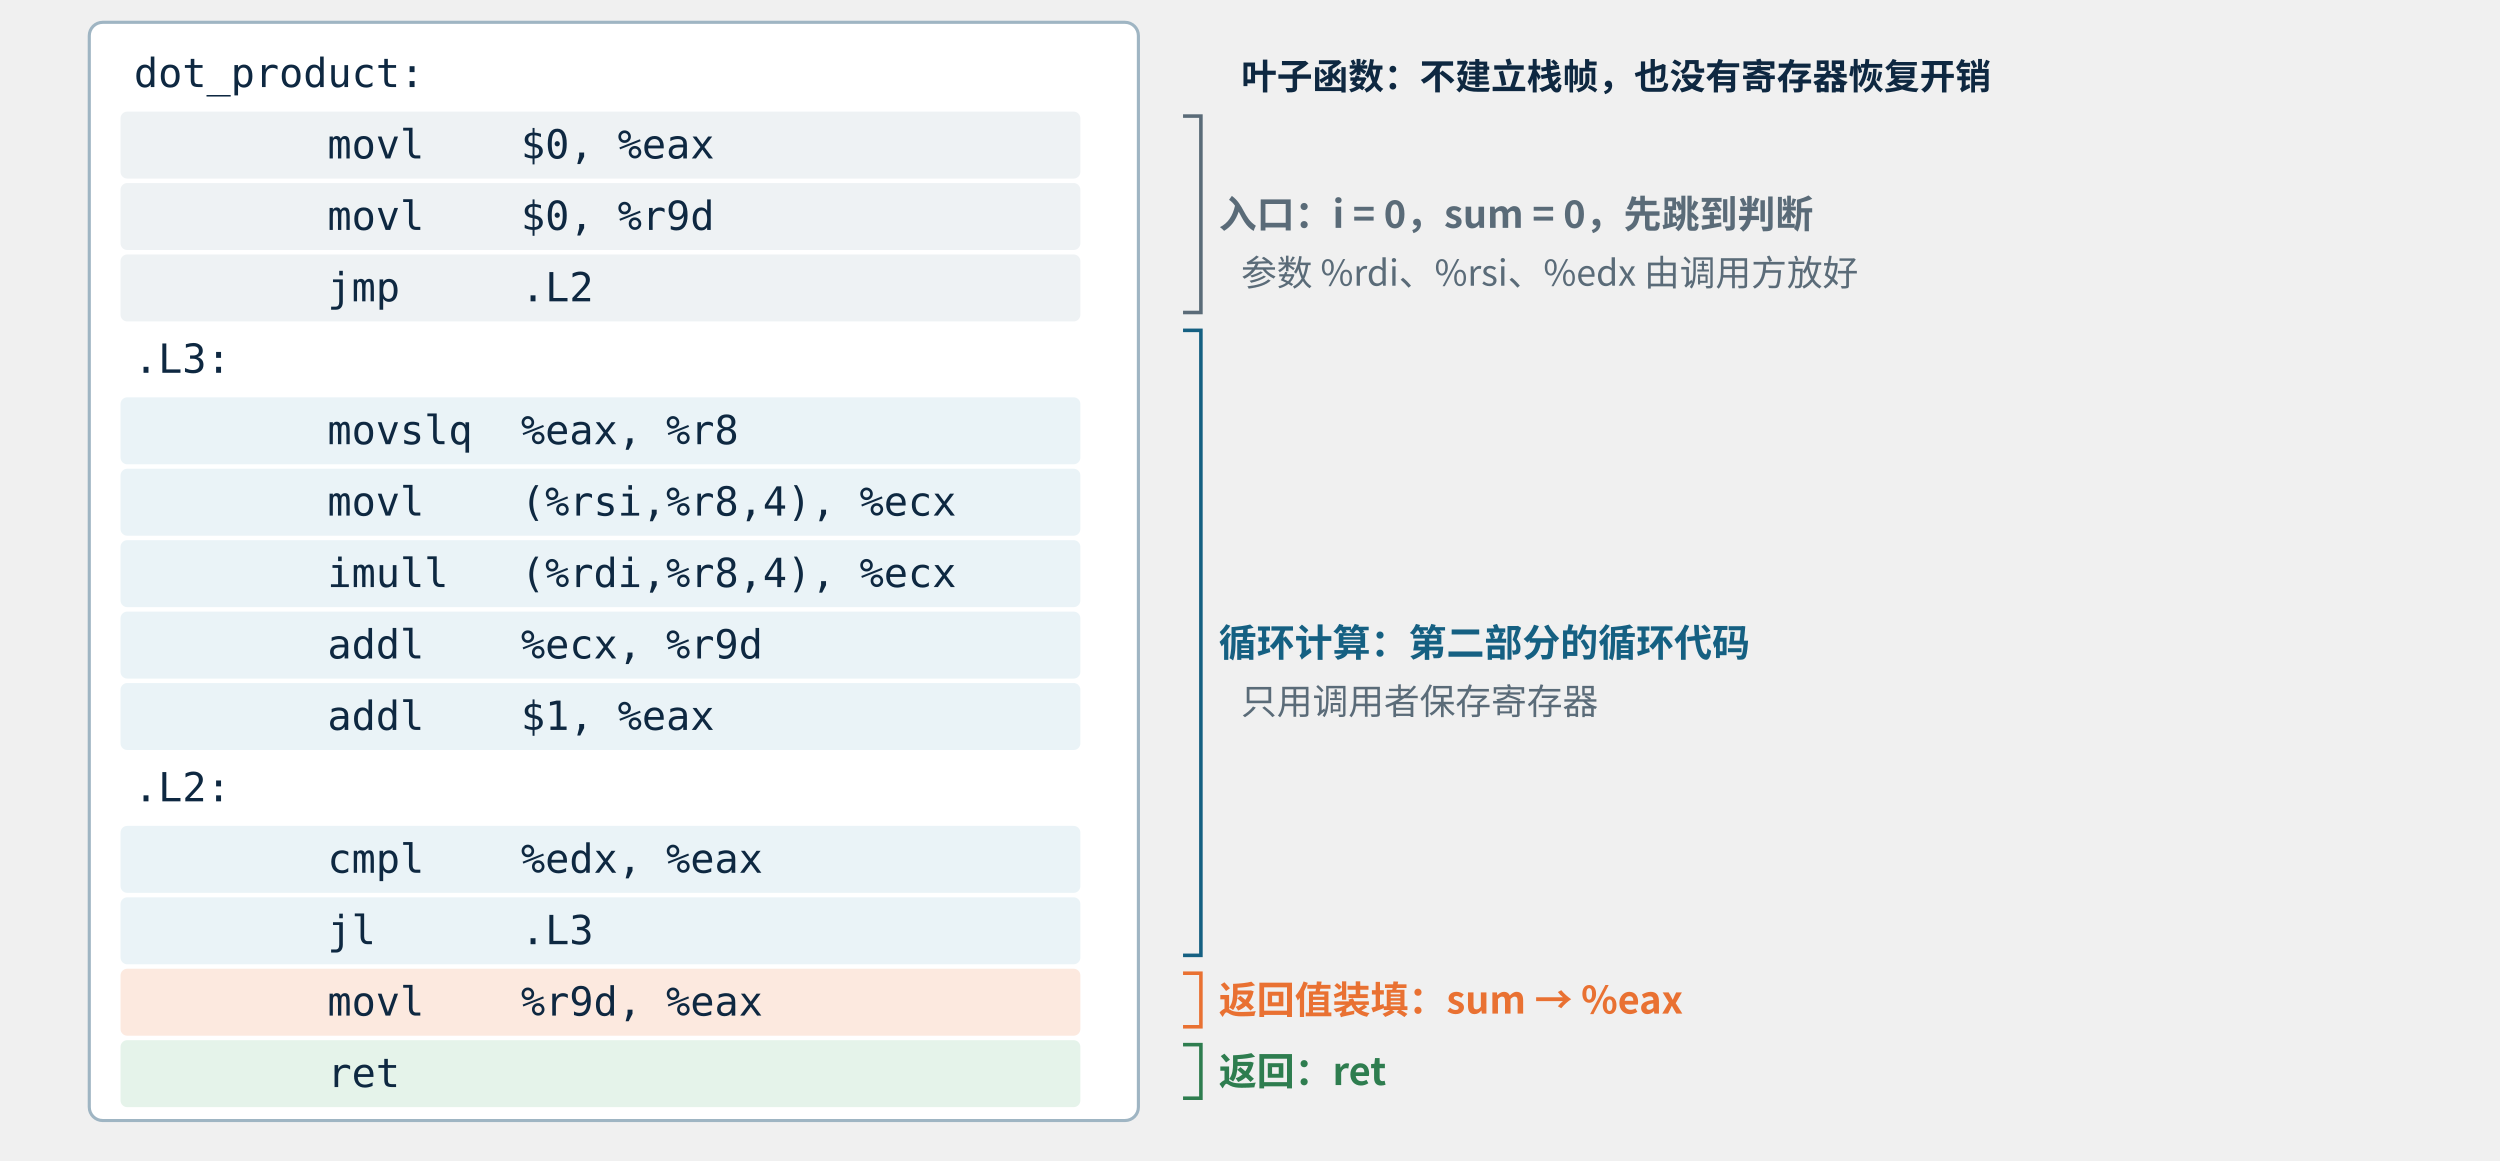
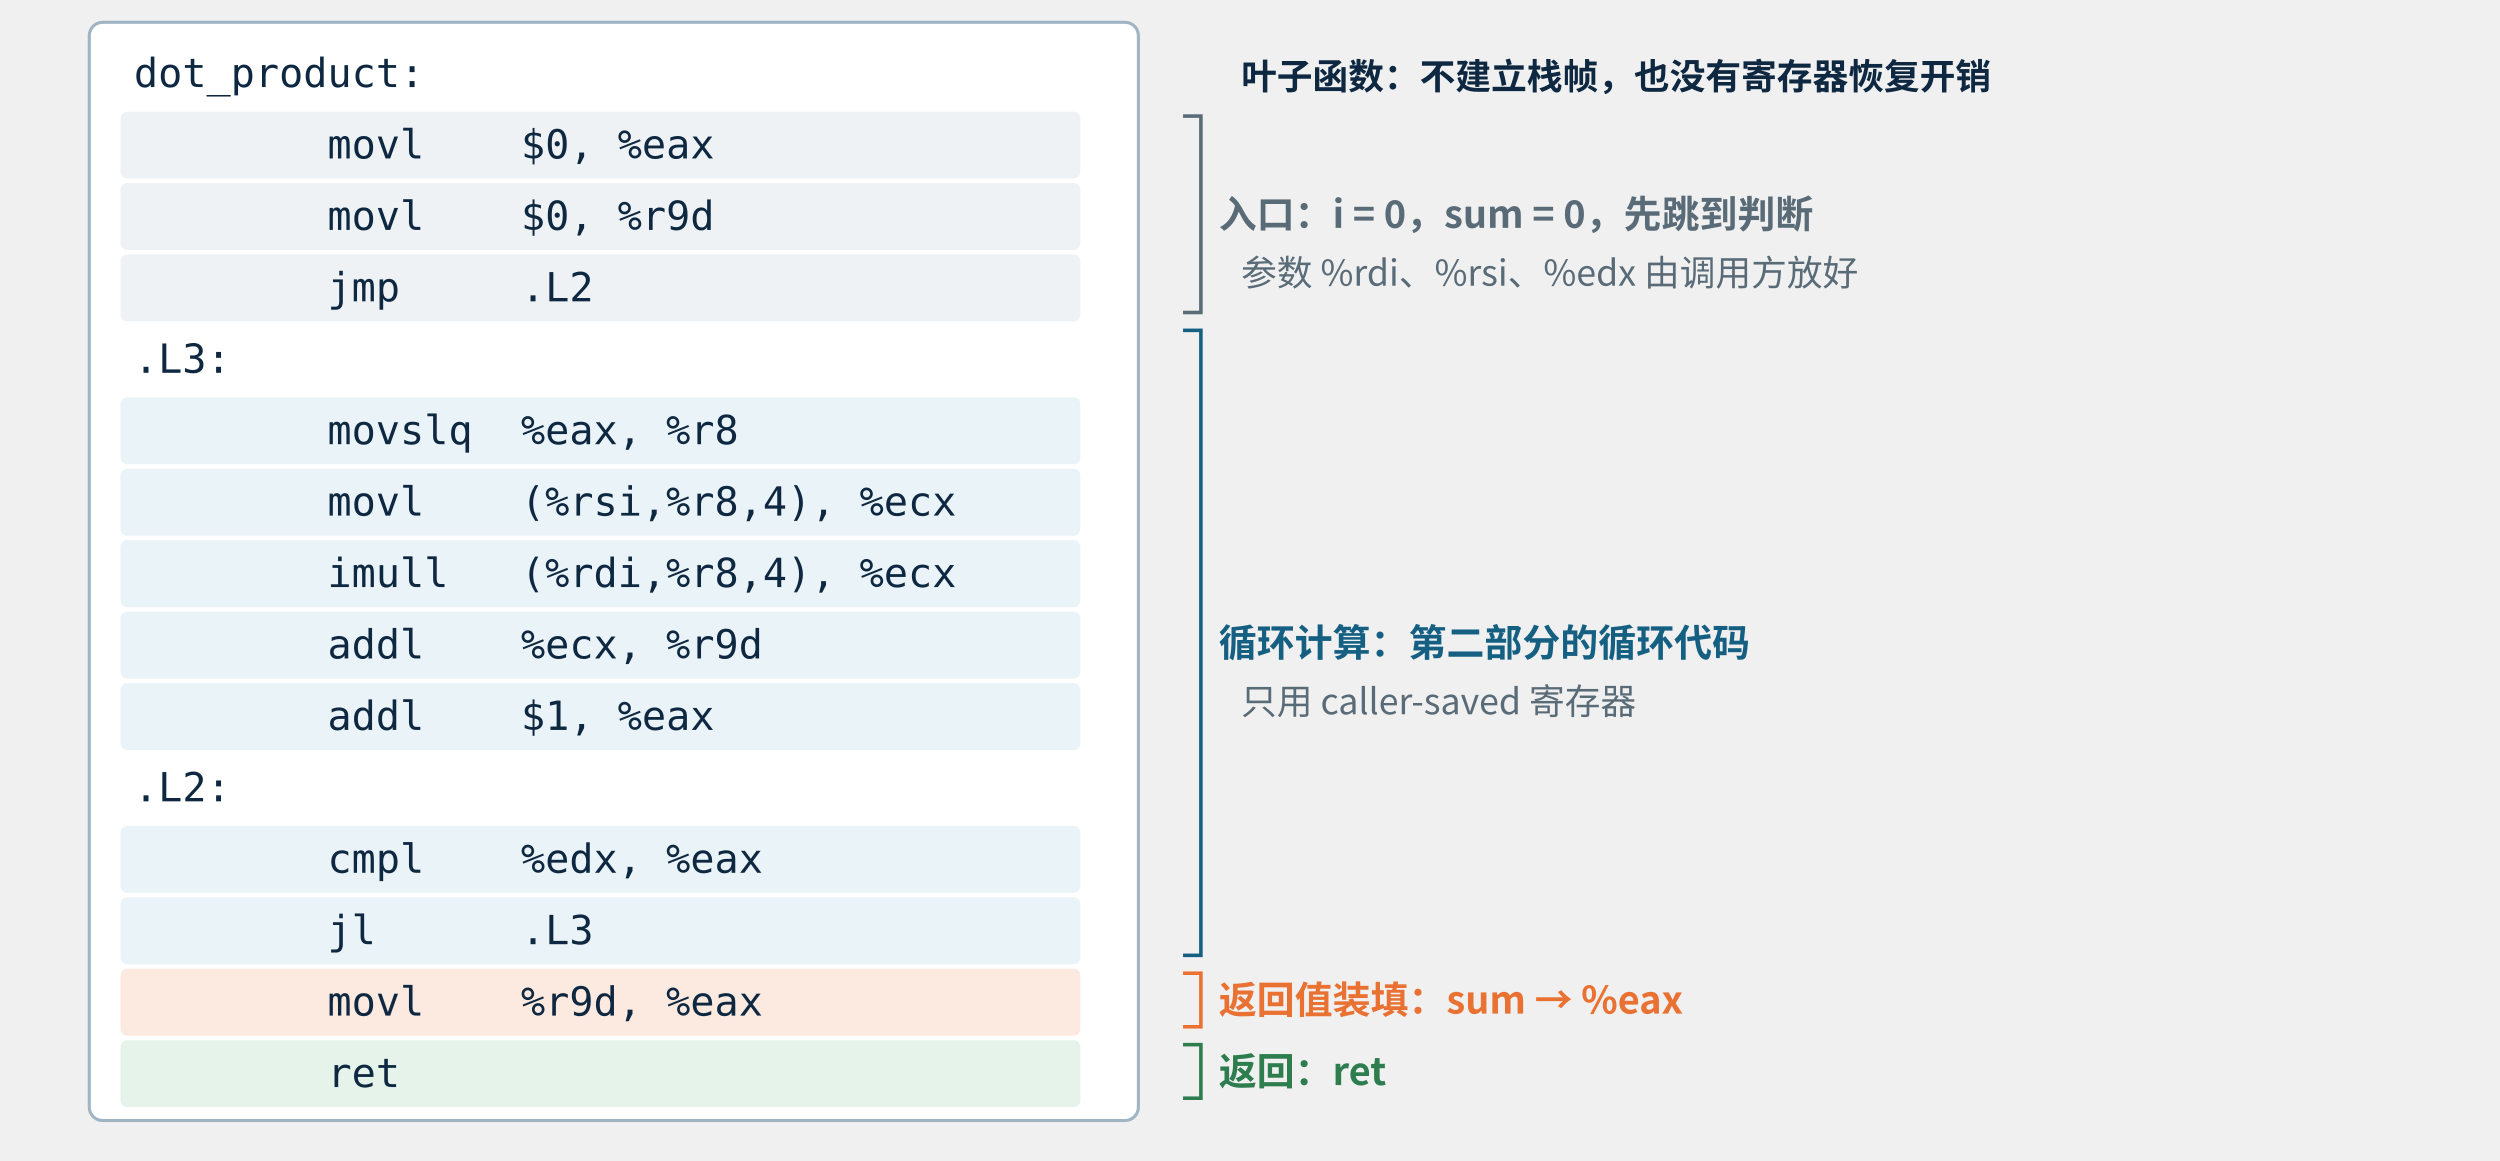
<svg xmlns="http://www.w3.org/2000/svg" viewBox="0 0 1120 520" width="1120" height="520">
  <defs>
    <marker id="ah-156082" viewBox="0 0 10 10" refX="9" refY="5" markerWidth="7" markerHeight="7" orient="auto-start-reverse">
      <path d="M0,0 L10,5 L0,10 z" fill="#156082" />
    </marker>
    <marker id="ah-e97132" viewBox="0 0 10 10" refX="9" refY="5" markerWidth="7" markerHeight="7" orient="auto-start-reverse">
      <path d="M0,0 L10,5 L0,10 z" fill="#e97132" />
    </marker>
    <marker id="ah-0e2841" viewBox="0 0 10 10" refX="9" refY="5" markerWidth="7" markerHeight="7" orient="auto-start-reverse">
      <path d="M0,0 L10,5 L0,10 z" fill="#0e2841" />
    </marker>
    <marker id="ah-2e7d4f" viewBox="0 0 10 10" refX="9" refY="5" markerWidth="7" markerHeight="7" orient="auto-start-reverse">
      <path d="M0,0 L10,5 L0,10 z" fill="#2e7d4f" />
    </marker>
    <marker id="ah-c0392b" viewBox="0 0 10 10" refX="9" refY="5" markerWidth="7" markerHeight="7" orient="auto-start-reverse">
      <path d="M0,0 L10,5 L0,10 z" fill="#c0392b" />
    </marker>
    <marker id="ah-5a6b78" viewBox="0 0 10 10" refX="9" refY="5" markerWidth="7" markerHeight="7" orient="auto-start-reverse">
      <path d="M0,0 L10,5 L0,10 z" fill="#5a6b78" />
    </marker>
    <marker id="ah-9fb5c3" viewBox="0 0 10 10" refX="9" refY="5" markerWidth="7" markerHeight="7" orient="auto-start-reverse">
      <path d="M0,0 L10,5 L0,10 z" fill="#9fb5c3" />
    </marker>
  </defs>
  <rect x="40.0" y="10.0" width="470.0" height="492.0" rx="6" fill="#ffffff" stroke="#9fb5c3" stroke-width="1.4" />
  <text x="60.0" y="39.0" font-family="SFMono-Regular, Menlo, DejaVu Sans Mono, Consolas, monospace" font-size="18" font-weight="normal" fill="#0e2841" text-anchor="start">dot_product:</text>
  <rect x="54.0" y="50.0" width="430.0" height="30.0" rx="3" fill="#eef2f4" stroke="none" stroke-width="0" />
  <text x="60.0" y="71.0" font-family="SFMono-Regular, Menlo, DejaVu Sans Mono, Consolas, monospace" font-size="18" font-weight="normal" fill="#0e2841" text-anchor="start" xml:space="preserve">        movl    $0, %eax</text>
  <rect x="54.0" y="82.0" width="430.0" height="30.0" rx="3" fill="#eef2f4" stroke="none" stroke-width="0" />
  <text x="60.0" y="103.0" font-family="SFMono-Regular, Menlo, DejaVu Sans Mono, Consolas, monospace" font-size="18" font-weight="normal" fill="#0e2841" text-anchor="start" xml:space="preserve">        movl    $0, %r9d</text>
  <rect x="54.0" y="114.0" width="430.0" height="30.0" rx="3" fill="#eef2f4" stroke="none" stroke-width="0" />
  <text x="60.0" y="135.0" font-family="SFMono-Regular, Menlo, DejaVu Sans Mono, Consolas, monospace" font-size="18" font-weight="normal" fill="#0e2841" text-anchor="start" xml:space="preserve">        jmp     .L2</text>
  <text x="60.0" y="167.0" font-family="SFMono-Regular, Menlo, DejaVu Sans Mono, Consolas, monospace" font-size="18" font-weight="normal" fill="#0e2841" text-anchor="start">.L3:</text>
  <rect x="54.0" y="178.0" width="430.0" height="30.0" rx="3" fill="#eaf3f7" stroke="none" stroke-width="0" />
  <text x="60.0" y="199.0" font-family="SFMono-Regular, Menlo, DejaVu Sans Mono, Consolas, monospace" font-size="18" font-weight="normal" fill="#0e2841" text-anchor="start" xml:space="preserve">        movslq  %eax, %r8</text>
  <rect x="54.0" y="210.0" width="430.0" height="30.0" rx="3" fill="#eaf3f7" stroke="none" stroke-width="0" />
  <text x="60.0" y="231.0" font-family="SFMono-Regular, Menlo, DejaVu Sans Mono, Consolas, monospace" font-size="18" font-weight="normal" fill="#0e2841" text-anchor="start" xml:space="preserve">        movl    (%rsi,%r8,4), %ecx</text>
  <rect x="54.0" y="242.0" width="430.0" height="30.0" rx="3" fill="#eaf3f7" stroke="none" stroke-width="0" />
  <text x="60.0" y="263.0" font-family="SFMono-Regular, Menlo, DejaVu Sans Mono, Consolas, monospace" font-size="18" font-weight="normal" fill="#0e2841" text-anchor="start" xml:space="preserve">        imull   (%rdi,%r8,4), %ecx</text>
  <rect x="54.0" y="274.0" width="430.0" height="30.0" rx="3" fill="#eaf3f7" stroke="none" stroke-width="0" />
  <text x="60.0" y="295.0" font-family="SFMono-Regular, Menlo, DejaVu Sans Mono, Consolas, monospace" font-size="18" font-weight="normal" fill="#0e2841" text-anchor="start" xml:space="preserve">        addl    %ecx, %r9d</text>
  <rect x="54.0" y="306.0" width="430.0" height="30.0" rx="3" fill="#eaf3f7" stroke="none" stroke-width="0" />
  <text x="60.0" y="327.0" font-family="SFMono-Regular, Menlo, DejaVu Sans Mono, Consolas, monospace" font-size="18" font-weight="normal" fill="#0e2841" text-anchor="start" xml:space="preserve">        addl    $1, %eax</text>
  <text x="60.0" y="359.0" font-family="SFMono-Regular, Menlo, DejaVu Sans Mono, Consolas, monospace" font-size="18" font-weight="normal" fill="#0e2841" text-anchor="start">.L2:</text>
  <rect x="54.0" y="370.0" width="430.0" height="30.0" rx="3" fill="#eaf3f7" stroke="none" stroke-width="0" />
  <text x="60.0" y="391.0" font-family="SFMono-Regular, Menlo, DejaVu Sans Mono, Consolas, monospace" font-size="18" font-weight="normal" fill="#0e2841" text-anchor="start" xml:space="preserve">        cmpl    %edx, %eax</text>
  <rect x="54.0" y="402.0" width="430.0" height="30.0" rx="3" fill="#eaf3f7" stroke="none" stroke-width="0" />
  <text x="60.0" y="423.0" font-family="SFMono-Regular, Menlo, DejaVu Sans Mono, Consolas, monospace" font-size="18" font-weight="normal" fill="#0e2841" text-anchor="start" xml:space="preserve">        jl      .L3</text>
  <rect x="54.0" y="434.0" width="430.0" height="30.0" rx="3" fill="#fce9df" stroke="none" stroke-width="0" />
  <text x="60.0" y="455.0" font-family="SFMono-Regular, Menlo, DejaVu Sans Mono, Consolas, monospace" font-size="18" font-weight="normal" fill="#0e2841" text-anchor="start" xml:space="preserve">        movl    %r9d, %eax</text>
  <rect x="54.0" y="466.0" width="430.0" height="30.0" rx="3" fill="#e5f3ea" stroke="none" stroke-width="0" />
  <text x="60.0" y="487.0" font-family="SFMono-Regular, Menlo, DejaVu Sans Mono, Consolas, monospace" font-size="18" font-weight="normal" fill="#0e2841" text-anchor="start" xml:space="preserve">        ret</text>
  <path d="M 530.0 52.0 L 538.0 52.0 L 538.0 140.0 L 530.0 140.0" fill="none" stroke="#5a6b78" stroke-width="1.6" />
  <text x="546.0" y="102.1" font-family="PingFang SC, Noto Sans CJK SC, Source Han Sans SC, sans-serif" font-size="17" font-weight="bold" fill="#5a6b78" text-anchor="start">入口：i = 0，sum = 0，先跳到判断</text>
  <text x="556.0" y="128.0" font-family="PingFang SC, Noto Sans CJK SC, Source Han Sans SC, sans-serif" font-size="16" font-weight="normal" fill="#5a6b78" text-anchor="start">参数 %rdi、%rsi、%edx 由调用方放好</text>
  <path d="M 530.0 148.0 L 538.0 148.0 L 538.0 428.0 L 530.0 428.0" fill="none" stroke="#156082" stroke-width="1.6" />
  <text x="546.0" y="294.1" font-family="PingFang SC, Noto Sans CJK SC, Source Han Sans SC, sans-serif" font-size="17" font-weight="bold" fill="#156082" text-anchor="start">循环计算：第二部分的循环代码</text>
-   <text x="556.0" y="320.0" font-family="PingFang SC, Noto Sans CJK SC, Source Han Sans SC, sans-serif" font-size="16" font-weight="normal" fill="#5a6b78" text-anchor="start">只用调用者保存寄存器</text>
+   <text x="556.0" y="320.0" font-family="PingFang SC, Noto Sans CJK SC, Source Han Sans SC, sans-serif" font-size="16" font-weight="normal" fill="#5a6b78" text-anchor="start">只用 caller-saved 寄存器</text>
  <path d="M 530.0 436.0 L 538.0 436.0 L 538.0 460.0 L 530.0 460.0" fill="none" stroke="#e97132" stroke-width="1.6" />
  <text x="546.0" y="454.1" font-family="PingFang SC, Noto Sans CJK SC, Source Han Sans SC, sans-serif" font-size="17" font-weight="bold" fill="#e97132" text-anchor="start">返回值装填：sum → %eax</text>
  <path d="M 530.0 468.0 L 538.0 468.0 L 538.0 492.0 L 530.0 492.0" fill="none" stroke="#2e7d4f" stroke-width="1.6" />
  <text x="546.0" y="486.1" font-family="PingFang SC, Noto Sans CJK SC, Source Han Sans SC, sans-serif" font-size="17" font-weight="bold" fill="#2e7d4f" text-anchor="start">返回：ret</text>
  <text x="556.0" y="40.0" font-family="PingFang SC, Noto Sans CJK SC, Source Han Sans SC, sans-serif" font-size="16" font-weight="bold" fill="#0e2841" text-anchor="start">叶子函数：不建立栈帧，也没有寄存器恢复开销</text>
</svg>
